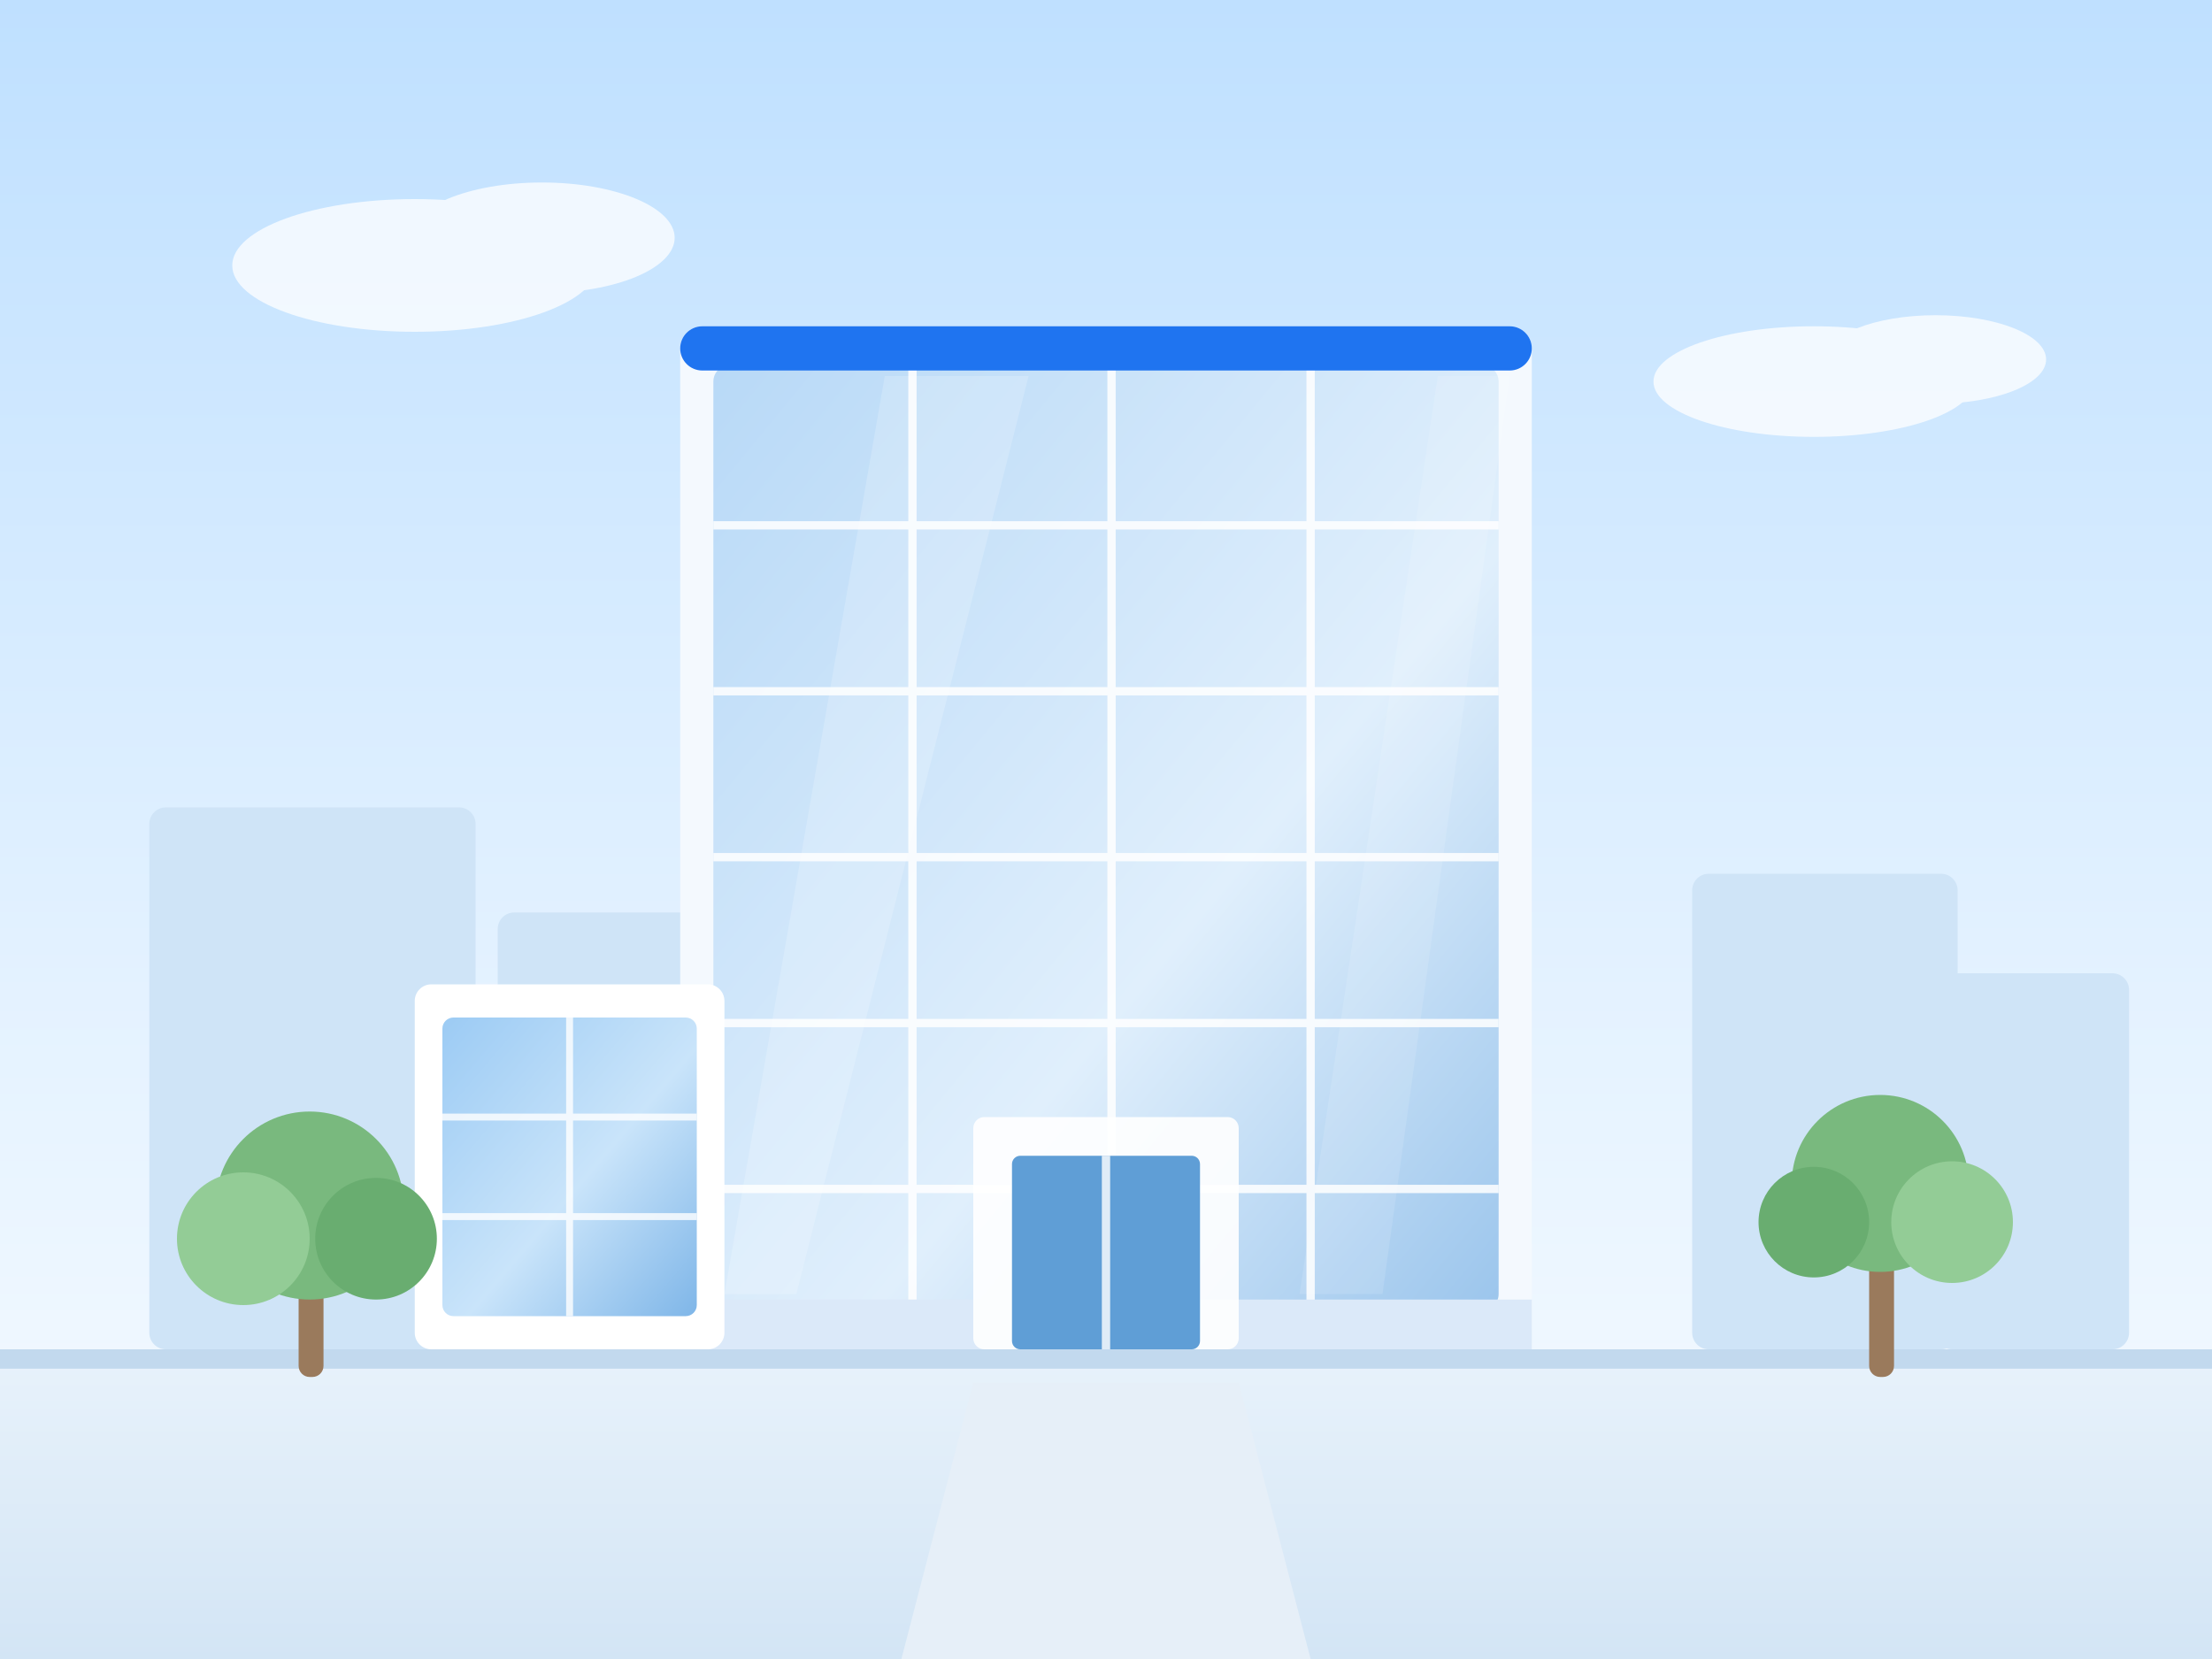
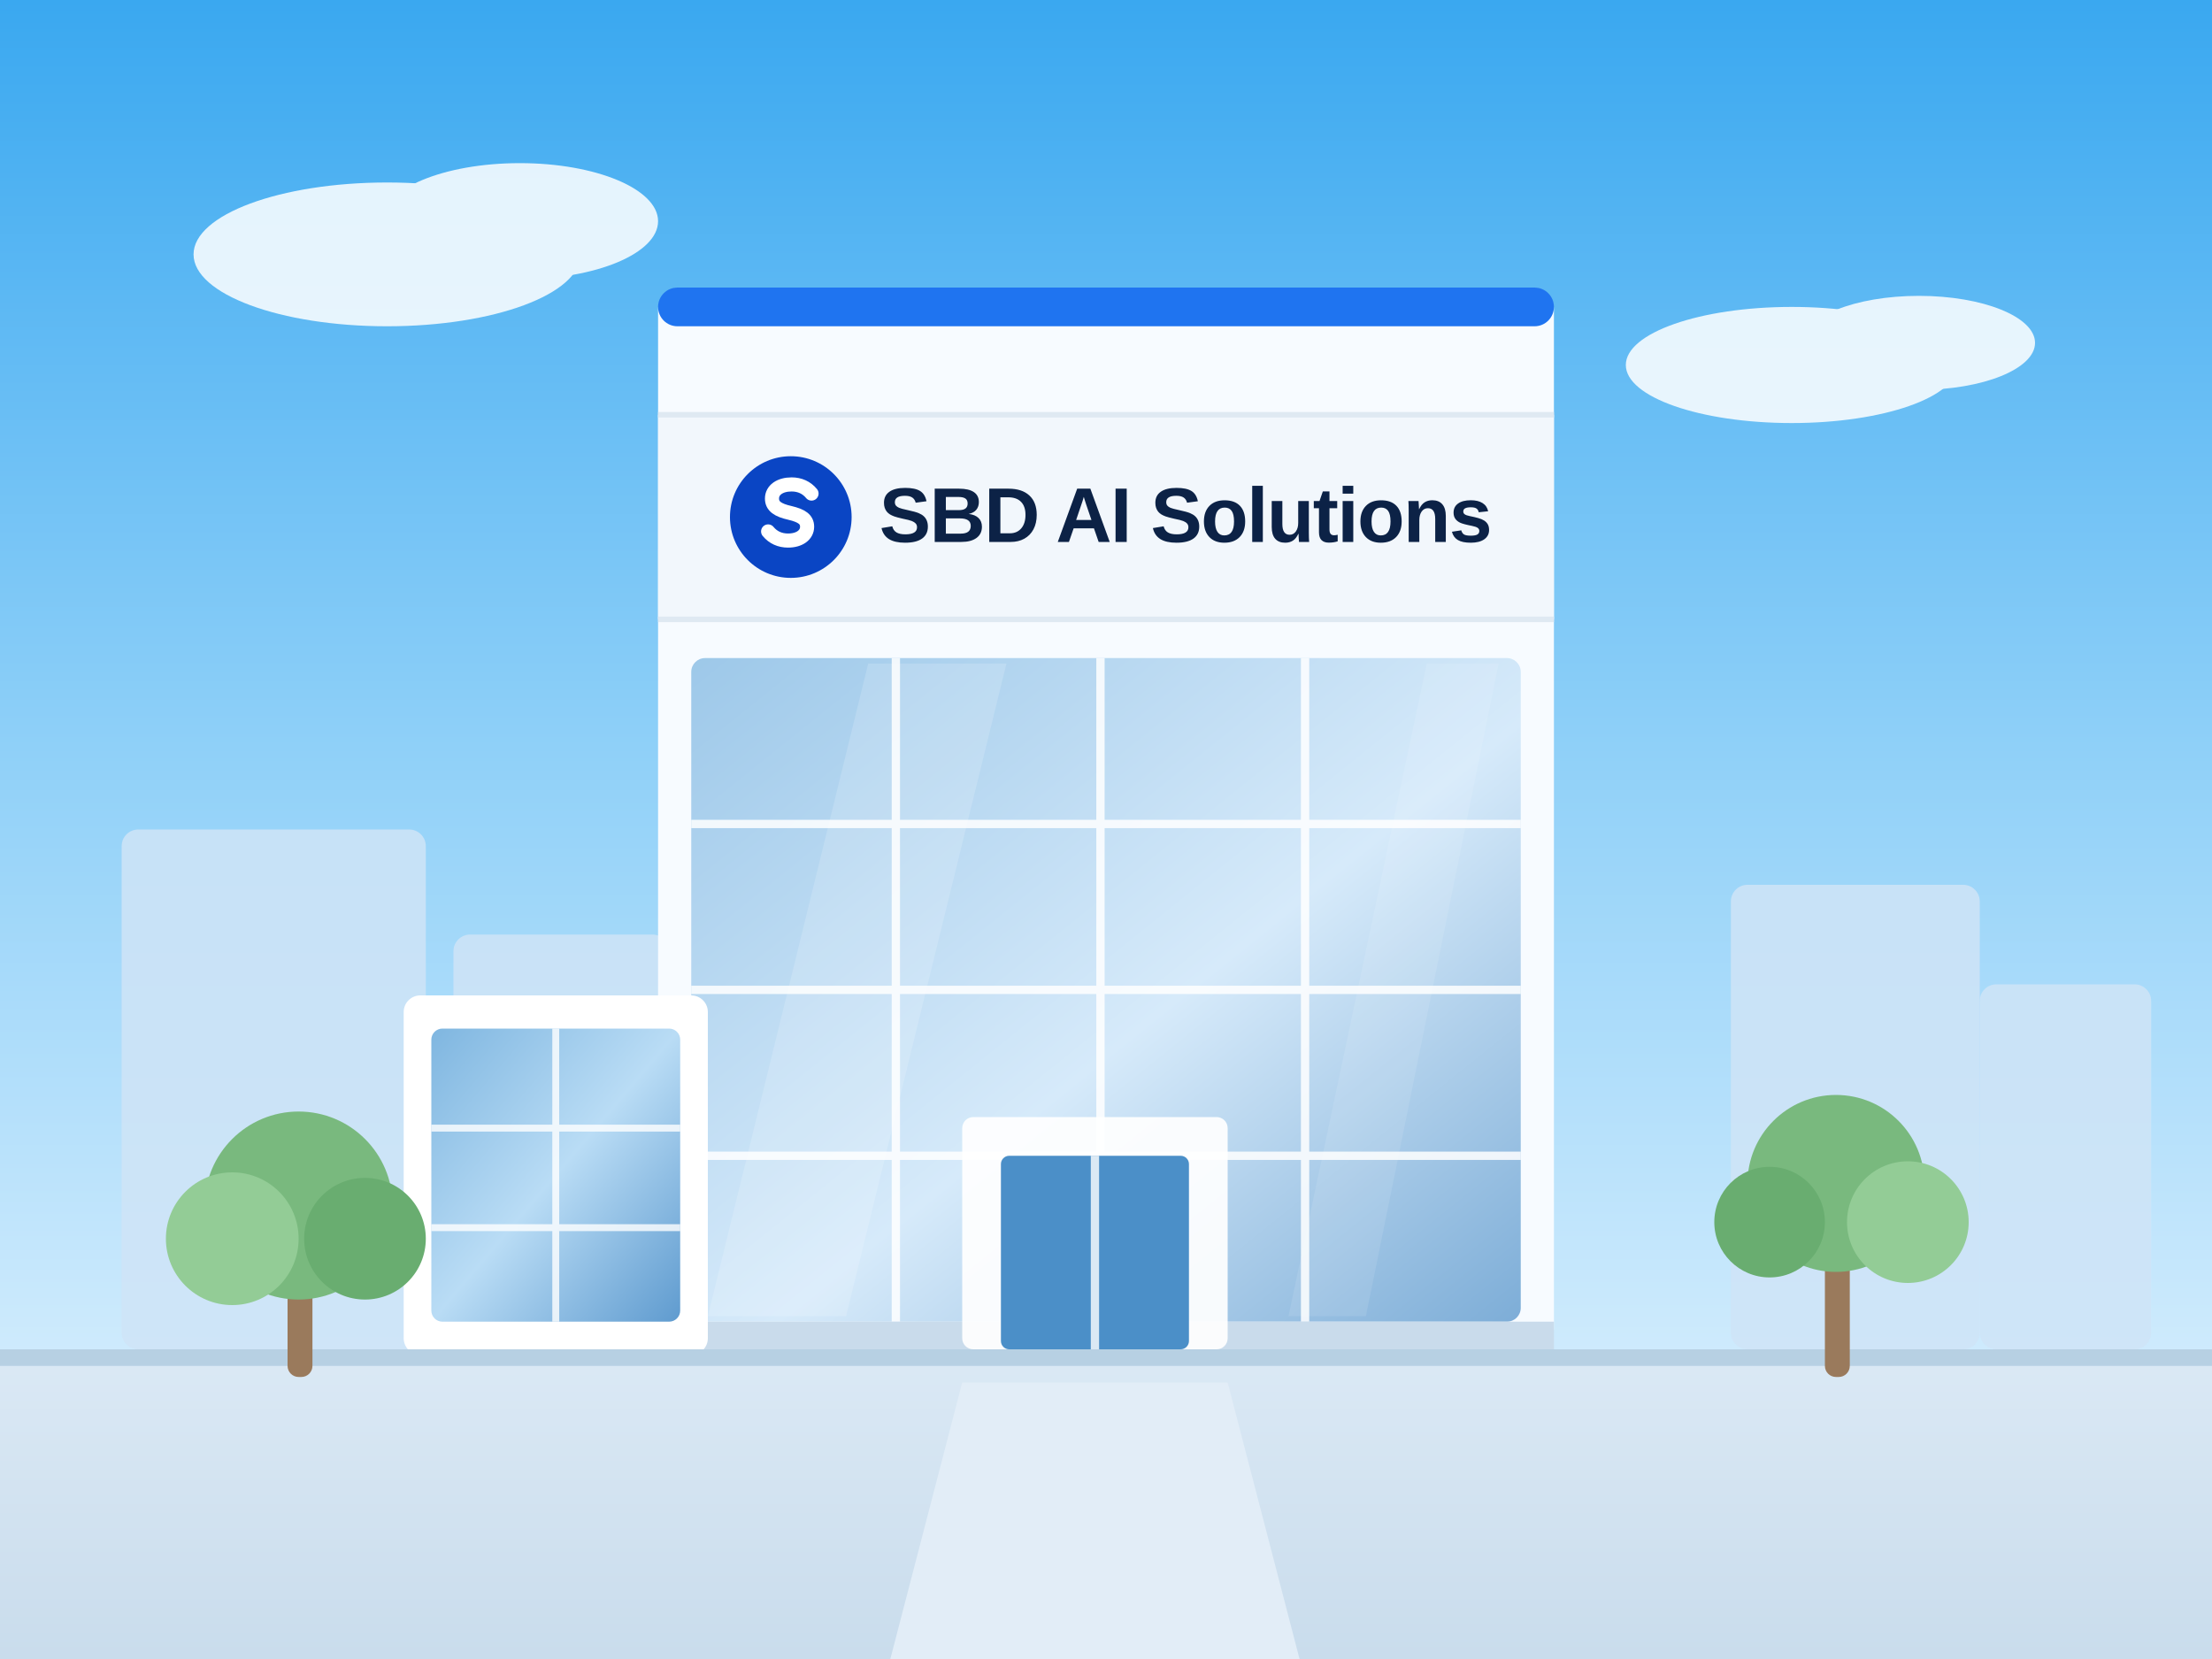
- <svg xmlns="http://www.w3.org/2000/svg" viewBox="0 0 800 600" role="img" aria-label="Modern corporate office building">
+ <svg xmlns="http://www.w3.org/2000/svg" viewBox="0 0 800 600" role="img" aria-label="Modern corporate office building with SBD AI Solutions signage">
  <defs>
    <linearGradient id="sky" x1="0" y1="0" x2="0" y2="1">
-       <stop offset="0" stop-color="#bfe0ff" />
-       <stop offset="0.6" stop-color="#e4f2ff" />
-       <stop offset="1" stop-color="#f8fcff" />
+       <stop offset="0" stop-color="#3aa8f0" />
+       <stop offset="0.45" stop-color="#8fd0f8" />
+       <stop offset="1" stop-color="#eef8ff" />
    </linearGradient>
    <linearGradient id="glass" x1="0" y1="0" x2="1" y2="1">
-       <stop offset="0" stop-color="#9ccbf4" />
-       <stop offset="0.55" stop-color="#c9e4fa" />
-       <stop offset="1" stop-color="#7fb6e8" />
+       <stop offset="0" stop-color="#7fb6e0" />
+       <stop offset="0.5" stop-color="#b9dcf5" />
+       <stop offset="1" stop-color="#5f9bcf" />
    </linearGradient>
    <linearGradient id="glass2" x1="0" y1="0" x2="1" y2="1">
-       <stop offset="0" stop-color="#b8d9f7" />
-       <stop offset="0.6" stop-color="#e0effc" />
-       <stop offset="1" stop-color="#9bc5ec" />
+       <stop offset="0" stop-color="#9dc8e9" />
+       <stop offset="0.55" stop-color="#d6eafa" />
+       <stop offset="1" stop-color="#7dadd7" />
+     </linearGradient>
+     <linearGradient id="mark" x1="10" y1="2" x2="54" y2="62" gradientUnits="userSpaceOnUse">
+       <stop offset="0" stop-color="#3fbcff" />
+       <stop offset="0.42" stop-color="#1c8bf2" />
+       <stop offset="1" stop-color="#0a45c4" />
    </linearGradient>
    <linearGradient id="ground" x1="0" y1="0" x2="0" y2="1">
-       <stop offset="0" stop-color="#e8f2fb" />
-       <stop offset="1" stop-color="#d3e5f5" />
+       <stop offset="0" stop-color="#dbe9f5" />
+       <stop offset="1" stop-color="#c9dcec" />
    </linearGradient>
  </defs>
  <rect width="800" height="600" fill="url(#sky)" />
-   <g fill="#ffffff" opacity="0.75">
-     <ellipse cx="150" cy="96" rx="66" ry="24" />
-     <ellipse cx="196" cy="86" rx="48" ry="20" />
-     <ellipse cx="656" cy="138" rx="58" ry="20" />
-     <ellipse cx="700" cy="130" rx="40" ry="16" />
+   <g fill="#ffffff" opacity="0.85">
+     <ellipse cx="140" cy="92" rx="70" ry="26" />
+     <ellipse cx="188" cy="80" rx="50" ry="21" />
+     <ellipse cx="648" cy="132" rx="60" ry="21" />
+     <ellipse cx="694" cy="124" rx="42" ry="17" />
  </g>
-   <g fill="#cfe4f7">
-     <rect x="54" y="292" width="118" height="196" rx="6" />
-     <rect x="180" y="330" width="84" height="158" rx="6" />
-     <rect x="612" y="316" width="96" height="172" rx="6" />
-     <rect x="700" y="352" width="70" height="136" rx="6" />
+   <g fill="#cfe4f7" opacity="0.85">
+     <rect x="44" y="300" width="110" height="188" rx="6" />
+     <rect x="164" y="338" width="78" height="150" rx="6" />
+     <rect x="626" y="320" width="90" height="168" rx="6" />
+     <rect x="716" y="356" width="62" height="132" rx="6" />
  </g>
  <g>
-     <rect x="246" y="118" width="308" height="370" rx="8" fill="#f4f9fe" />
-     <rect x="258" y="132" width="284" height="342" rx="6" fill="url(#glass2)" />
+     <rect x="238" y="104" width="324" height="384" rx="8" fill="#f7fbff" />
+     <rect x="238" y="150" width="324" height="74" fill="#f2f7fc" />
+     <g stroke="#dfe9f2" stroke-width="2">
+       <line x1="238" y1="150" x2="562" y2="150" />
+       <line x1="238" y1="224" x2="562" y2="224" />
+     </g>
+     <g>
+       <circle cx="286" cy="187" r="22" fill="url(#mark)" />
+       <path d="M293.5 178.5c-1.8-2.2-4.3-3.3-7.2-3.3-4.2 0-7.1 2-7.1 5.1 0 2.8 2.1 4.2 6.5 5.2 4.2 1 6.2 2.3 6.2 5 0 3-2.8 5-6.9 5-2.9 0-5.4-1.1-7.2-3.3" fill="none" stroke="#ffffff" stroke-width="5.1" stroke-linecap="round" stroke-linejoin="round" />
+       <text x="318" y="196" font-family="Segoe UI, Arial, Helvetica, sans-serif" font-size="28" font-weight="700" fill="#0c2246" letter-spacing="-0.5">SBD AI Solutions</text>
+     </g>
+     <rect x="250" y="238" width="300" height="240" rx="5" fill="url(#glass2)" />
    <g stroke="#ffffff" stroke-width="3" opacity="0.85">
-       <line x1="330" y1="132" x2="330" y2="474" />
-       <line x1="402" y1="132" x2="402" y2="474" />
-       <line x1="474" y1="132" x2="474" y2="474" />
-       <line x1="258" y1="190" x2="542" y2="190" />
-       <line x1="258" y1="250" x2="542" y2="250" />
-       <line x1="258" y1="310" x2="542" y2="310" />
-       <line x1="258" y1="370" x2="542" y2="370" />
-       <line x1="258" y1="430" x2="542" y2="430" />
+       <line x1="324" y1="238" x2="324" y2="478" />
+       <line x1="398" y1="238" x2="398" y2="478" />
+       <line x1="472" y1="238" x2="472" y2="478" />
+       <line x1="250" y1="298" x2="550" y2="298" />
+       <line x1="250" y1="358" x2="550" y2="358" />
+       <line x1="250" y1="418" x2="550" y2="418" />
    </g>
-     <path d="M262 468 320 136h52L288 468Z" fill="#ffffff" opacity="0.18" />
-     <path d="M470 468 520 136h26L500 468Z" fill="#ffffff" opacity="0.12" />
-     <rect x="246" y="118" width="308" height="16" rx="8" fill="#1f74f0" />
-     <rect x="246" y="470" width="308" height="18" fill="#dbe9f9" />
+     <path d="M256 476 314 240h50L306 476Z" fill="#ffffff" opacity="0.16" />
+     <path d="M466 476 516 240h26L494 476Z" fill="#ffffff" opacity="0.1" />
+     <rect x="238" y="104" width="324" height="14" rx="7" fill="#1f74f0" />
+     <rect x="238" y="478" width="324" height="16" fill="#c9dbeb" />
  </g>
  <g>
-     <rect x="150" y="356" width="112" height="132" rx="6" fill="#ffffff" />
-     <rect x="160" y="368" width="92" height="108" rx="4" fill="url(#glass)" />
+     <rect x="146" y="360" width="110" height="130" rx="6" fill="#ffffff" />
+     <rect x="156" y="372" width="90" height="106" rx="4" fill="url(#glass)" />
    <g stroke="#ffffff" stroke-width="2.5" opacity="0.8">
-       <line x1="206" y1="368" x2="206" y2="476" />
-       <line x1="160" y1="404" x2="252" y2="404" />
-       <line x1="160" y1="440" x2="252" y2="440" />
+       <line x1="201" y1="372" x2="201" y2="478" />
+       <line x1="156" y1="408" x2="246" y2="408" />
+       <line x1="156" y1="444" x2="246" y2="444" />
    </g>
  </g>
  <g>
-     <rect x="352" y="404" width="96" height="84" rx="4" fill="#ffffff" opacity="0.9" />
-     <rect x="366" y="418" width="68" height="70" rx="3" fill="#5f9ed6" />
-     <line x1="400" y1="418" x2="400" y2="488" stroke="#ffffff" stroke-width="3" opacity="0.8" />
+     <rect x="348" y="404" width="96" height="84" rx="4" fill="#ffffff" opacity="0.92" />
+     <rect x="362" y="418" width="68" height="70" rx="3" fill="#4b8fc8" />
+     <line x1="396" y1="418" x2="396" y2="488" stroke="#ffffff" stroke-width="3" opacity="0.8" />
  </g>
  <rect x="0" y="488" width="800" height="112" fill="url(#ground)" />
-   <rect x="0" y="488" width="800" height="7" fill="#c2d9ee" />
+   <rect x="0" y="488" width="800" height="6" fill="#b7d0e3" />
  <g>
-     <rect x="108" y="452" width="9" height="46" rx="4" fill="#9a7a5c" />
-     <circle cx="112" cy="436" r="34" fill="#79b97e" />
-     <circle cx="88" cy="448" r="24" fill="#93cc96" />
-     <circle cx="136" cy="448" r="22" fill="#69ad70" />
-     <rect x="676" y="446" width="9" height="52" rx="4" fill="#9a7a5c" />
-     <circle cx="680" cy="428" r="32" fill="#79b97e" />
-     <circle cx="706" cy="442" r="22" fill="#93cc96" />
-     <circle cx="656" cy="442" r="20" fill="#69ad70" />
+     <rect x="104" y="452" width="9" height="46" rx="4" fill="#9a7a5c" />
+     <circle cx="108" cy="436" r="34" fill="#79b97e" />
+     <circle cx="84" cy="448" r="24" fill="#93cc96" />
+     <circle cx="132" cy="448" r="22" fill="#69ad70" />
+     <rect x="660" y="446" width="9" height="52" rx="4" fill="#9a7a5c" />
+     <circle cx="664" cy="428" r="32" fill="#79b97e" />
+     <circle cx="690" cy="442" r="22" fill="#93cc96" />
+     <circle cx="640" cy="442" r="20" fill="#69ad70" />
  </g>
-   <path d="M352 500h96l26 100H326Z" fill="#e6eff8" />
+   <path d="M348 500h96l26 100H322Z" fill="#e2edf7" />
</svg>
